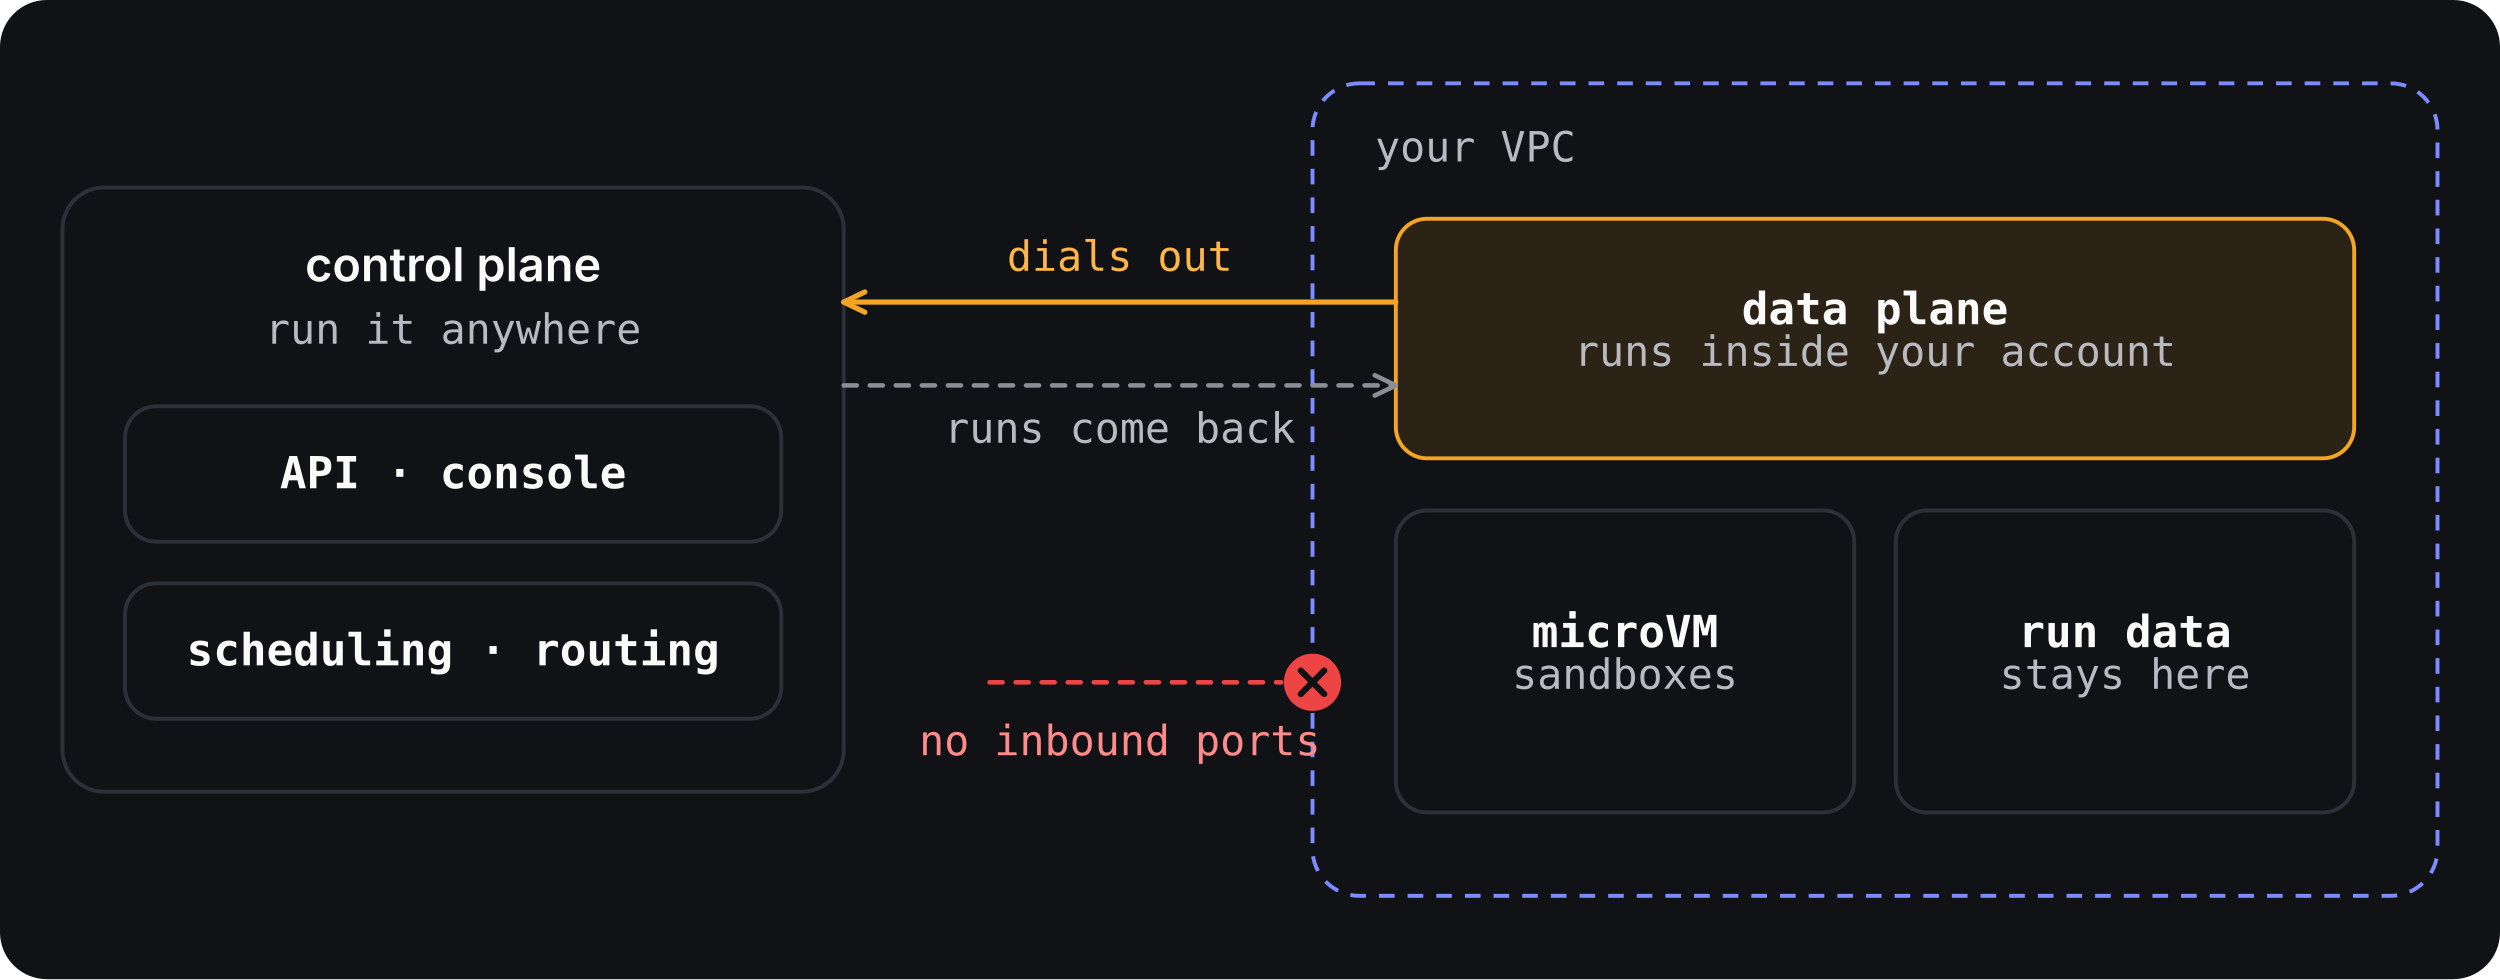
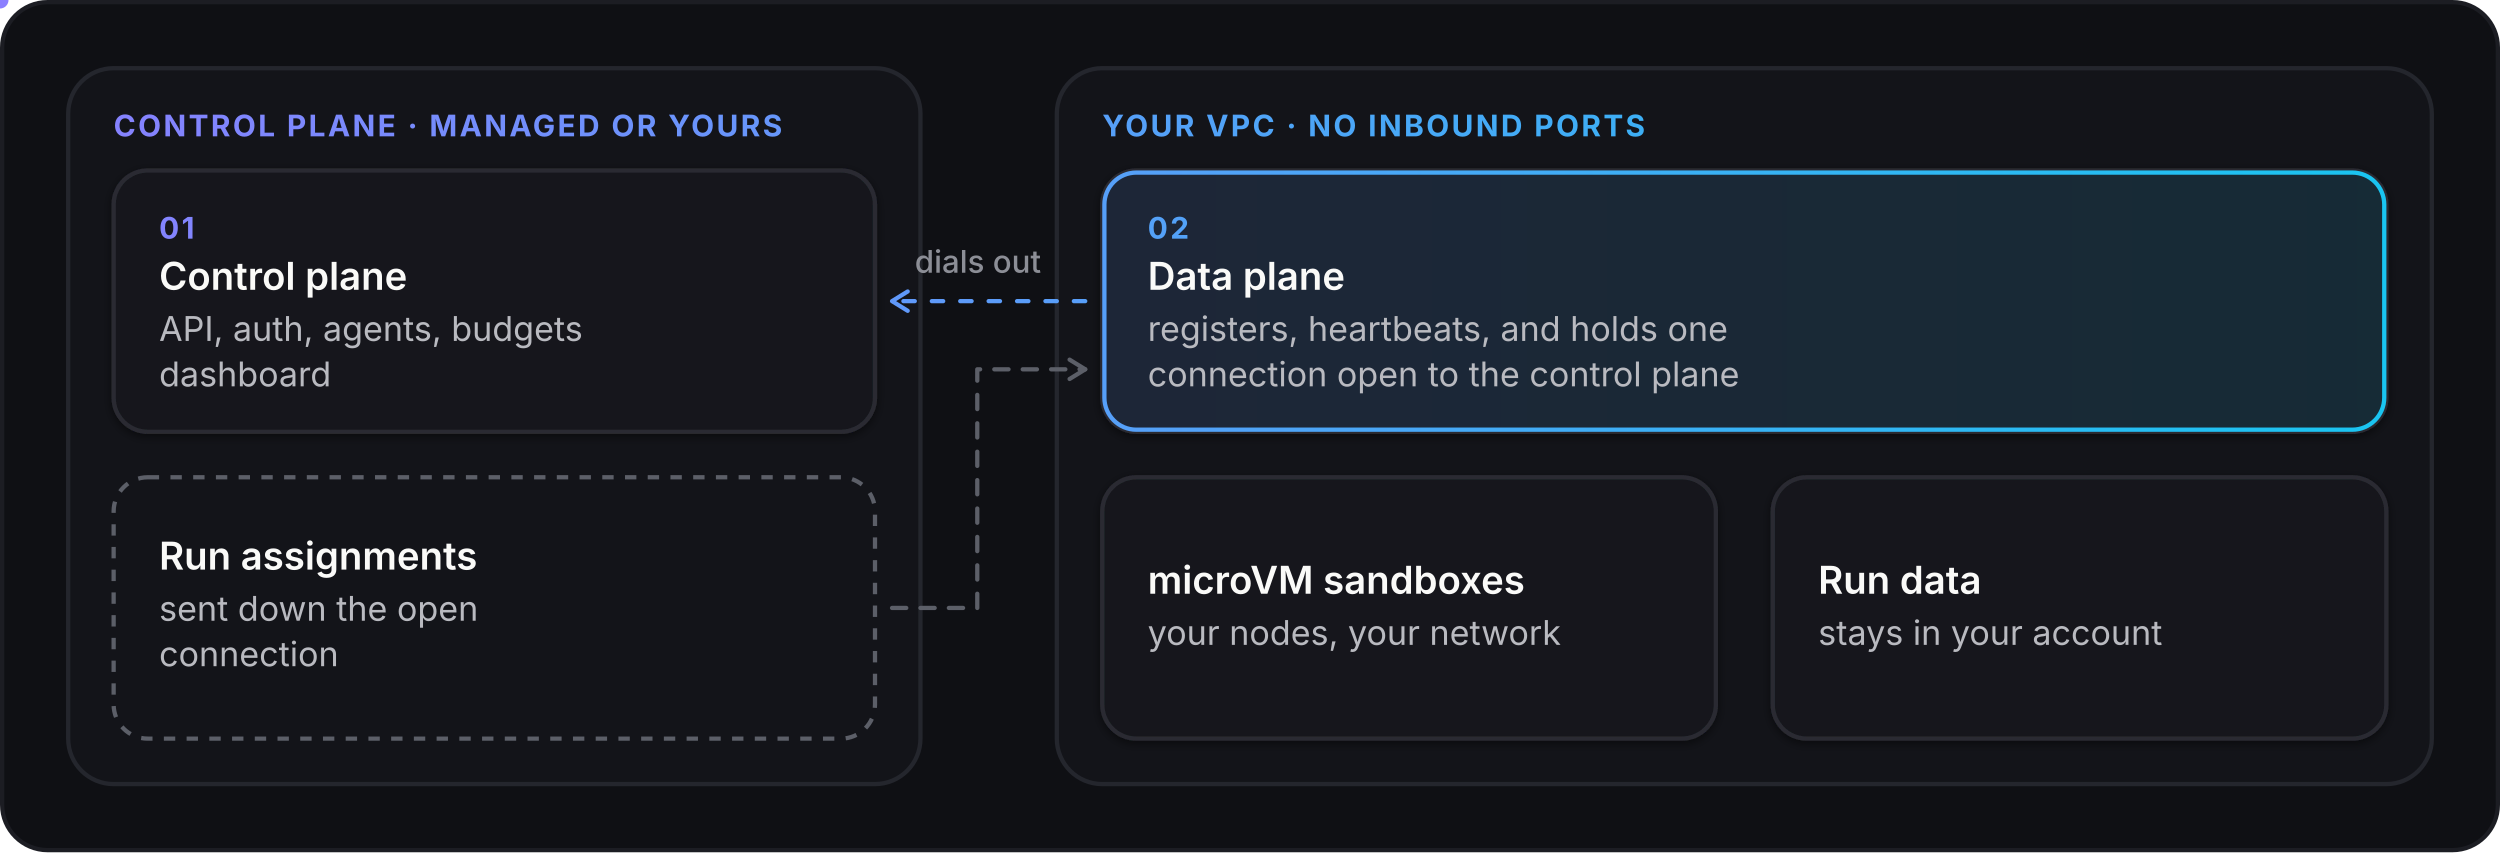
- <svg xmlns="http://www.w3.org/2000/svg" viewBox="0 0 960 376" width="960" height="376" role="img" aria-labelledby="t d">
-   <rect width="960" height="376" rx="18" fill="#111216" />
-   <rect x="24" y="72" width="300" height="232" rx="16" fill="#111216" stroke="#2e3038" stroke-width="1.5" />
-   <text x="174" y="108" font-family="'Inter Tight', Inter, ui-sans-serif, system-ui, -apple-system, 'Segoe UI', sans-serif" font-size="18" font-weight="600" fill="#fafaf8" text-anchor="middle">control plane</text>
-   <text x="174" y="132" font-family="'JetBrains Mono', ui-monospace, SFMono-Regular, Menlo, Consolas, monospace" font-size="16" font-weight="400" fill="#b9bac0" text-anchor="middle">run it anywhere</text>
-   <rect x="48" y="156" width="252" height="52" rx="12" fill="#111216" stroke="#2e3038" stroke-width="1.5" />
-   <text x="174" y="187.5" font-family="'JetBrains Mono', ui-monospace, SFMono-Regular, Menlo, Consolas, monospace" font-size="17" font-weight="600" fill="#fafaf8" text-anchor="middle">API · console</text>
-   <rect x="48" y="224" width="252" height="52" rx="12" fill="#111216" stroke="#2e3038" stroke-width="1.5" />
-   <text x="174" y="255.5" font-family="'JetBrains Mono', ui-monospace, SFMono-Regular, Menlo, Consolas, monospace" font-size="17" font-weight="600" fill="#fafaf8" text-anchor="middle">scheduling · routing</text>
-   <rect x="504" y="32" width="432" height="312" rx="18" fill="#111216" stroke="#7c8cff" stroke-width="1.5" stroke-dasharray="6 5" />
-   <text x="528" y="62" font-family="'JetBrains Mono', ui-monospace, SFMono-Regular, Menlo, Consolas, monospace" font-size="16" font-weight="400" fill="#b9bac0" text-anchor="start">your VPC</text>
-   <rect x="536" y="84" width="368" height="92" rx="12" fill="#f5a524" fill-opacity="0.12" stroke="#f5a524" stroke-width="1.5" />
-   <text x="720" y="124.5" font-family="'JetBrains Mono', ui-monospace, SFMono-Regular, Menlo, Consolas, monospace" font-size="17" font-weight="600" fill="#fafaf8" text-anchor="middle">data plane</text>
-   <text x="720" y="140.5" font-family="'JetBrains Mono', ui-monospace, SFMono-Regular, Menlo, Consolas, monospace" font-size="16" font-weight="400" fill="#b9bac0" text-anchor="middle">runs inside your account</text>
-   <rect x="536" y="196" width="176" height="116" rx="12" fill="#111216" stroke="#2e3038" stroke-width="1.5" />
-   <text x="624" y="248.5" font-family="'JetBrains Mono', ui-monospace, SFMono-Regular, Menlo, Consolas, monospace" font-size="17" font-weight="600" fill="#fafaf8" text-anchor="middle">microVM</text>
-   <text x="624" y="264.5" font-family="'JetBrains Mono', ui-monospace, SFMono-Regular, Menlo, Consolas, monospace" font-size="16" font-weight="400" fill="#b9bac0" text-anchor="middle">sandboxes</text>
-   <rect x="728" y="196" width="176" height="116" rx="12" fill="#111216" stroke="#2e3038" stroke-width="1.5" />
-   <text x="816" y="248.5" font-family="'JetBrains Mono', ui-monospace, SFMono-Regular, Menlo, Consolas, monospace" font-size="17" font-weight="600" fill="#fafaf8" text-anchor="middle">run data</text>
-   <text x="816" y="264.5" font-family="'JetBrains Mono', ui-monospace, SFMono-Regular, Menlo, Consolas, monospace" font-size="16" font-weight="400" fill="#b9bac0" text-anchor="middle">stays here</text>
-   <path d="M536 116 L324 116" fill="none" stroke="#f5a524" stroke-width="2" stroke-linecap="round" stroke-linejoin="round" />
-   <path d="M332.1 112.1 L324 116 L332.1 119.9" fill="none" stroke="#f5a524" stroke-width="2" stroke-linecap="round" stroke-linejoin="round" />
-   <text x="430" y="104" font-family="'JetBrains Mono', ui-monospace, SFMono-Regular, Menlo, Consolas, monospace" font-size="16" font-weight="400" fill="#ffb547" text-anchor="middle">dials out</text>
-   <path d="M324 148 L536 148" fill="none" stroke="#8c8e96" stroke-width="1.75" stroke-linecap="round" stroke-linejoin="round" stroke-dasharray="5 5" />
-   <path d="M527.9 151.9 L536 148 L527.9 144.1" fill="none" stroke="#8c8e96" stroke-width="1.75" stroke-linecap="round" stroke-linejoin="round" />
-   <text x="430" y="170" font-family="'JetBrains Mono', ui-monospace, SFMono-Regular, Menlo, Consolas, monospace" font-size="16" font-weight="400" fill="#b9bac0" text-anchor="middle">runs come back</text>
-   <path d="M380 262 L492 262" fill="none" stroke="#ef4444" stroke-width="1.75" stroke-linecap="round" stroke-linejoin="round" stroke-dasharray="5 5" />
-   <circle cx="504" cy="262" r="11" fill="#ef4444" />
-   <path d="M499.5 257.5 l9 9 M508.5 257.5 l-9 9" stroke="#111216" stroke-width="2.4" stroke-linecap="round" />
-   <text x="430" y="290" font-family="'JetBrains Mono', ui-monospace, SFMono-Regular, Menlo, Consolas, monospace" font-size="16" font-weight="400" fill="#ff8a8a" text-anchor="middle">no inbound ports</text>
+ <svg xmlns="http://www.w3.org/2000/svg" viewBox="0 0 880 300" width="880" height="300" role="img" aria-labelledby="t d">
+   <style>
+ .cv{fill:#0f1014;stroke:#1c1d23;stroke-width:1.5}
+ .zone{fill:#131419;stroke:#24262d;stroke-width:1.5}
+ .card{fill:#17181d;stroke:#2a2c33;stroke-width:1.5}
+ .soft{fill:url(#gs)}.ring{fill:none;stroke:url(#ga);stroke-width:1.5}
+ .ghost{fill:none;stroke:#5c5f68;stroke-width:1.5;stroke-dasharray:4 4}
+ .chip{fill:#17181d;stroke:#2a2c33;stroke-width:1}
+ text{font-family:'Inter Tight','Inter',ui-sans-serif,-apple-system,'Segoe UI',sans-serif}
+ .t{font-size:13.5px;font-weight:600;fill:#fafaf8}
+ .s{font-size:12px;fill:#b9bac0}
+ .m{font:11.5px 'JetBrains Mono',ui-monospace,'SF Mono',Menlo,Consolas,monospace;fill:#b9bac0}
+ .xs{font-size:11px;font-weight:500;fill:#8c8e96}
+ .k{font-size:10.5px;font-weight:650;letter-spacing:.08em;fill:#8c8e96}
+ .ka{fill:url(#ga)}
+ .ln,.la{fill:none;stroke-width:1.5;stroke-linecap:round;stroke-linejoin:round}
+ .ln{stroke:#5c5f68}.la{stroke:url(#ga)}
+ .dash{stroke-dasharray:5 5}
+ .pkt{fill:url(#ga)}
+ .flow{stroke-dasharray:4 6;animation:flow 1.1s linear infinite}
+ @keyframes flow{to{stroke-dashoffset:-20}}
+ @media (prefers-reduced-motion:reduce){.flow{animation:none;stroke-dasharray:none}.pkt{display:none}}
+ </style>
+   <defs>
+     <linearGradient id="ga" gradientUnits="userSpaceOnUse" x1="0" y1="0" x2="880" y2="0">
+       <stop offset="0" stop-color="#8b7fff" />
+       <stop offset="1" stop-color="#14c8f0" />
+     </linearGradient>
+     <linearGradient id="gs" gradientUnits="userSpaceOnUse" x1="0" y1="0" x2="880" y2="0">
+       <stop offset="0" stop-color="#8b7fff" stop-opacity="0.12" />
+       <stop offset="1" stop-color="#14c8f0" stop-opacity="0.12" />
+     </linearGradient>
+     <filter id="sh" x="-10%" y="-10%" width="120%" height="140%">
+       <feDropShadow dx="0" dy="1" stdDeviation="1.6" flood-color="#000000" flood-opacity="0.5" />
+     </filter>
+   </defs>
+   <rect class="cv" x=".75" y=".75" width="878.5" height="298.5" rx="16" />
+   <rect class="zone" x="24" y="24" width="300" height="252" rx="16" />
+   <text class="k ka" x="40" y="48">CONTROL PLANE · MANAGED OR YOURS</text>
+   <rect class="card" x="40" y="60" width="268" height="92" rx="12" filter="url(#sh)" />
+   <text class="k ka" x="56" y="84">01</text>
+   <text class="t" x="56" y="102">Control plane</text>
+   <text class="s" x="56" y="120">API, auth, agents, budgets</text>
+   <text class="s" x="56" y="136">dashboard</text>
+   <rect class="ghost" x="40" y="168" width="268" height="92" rx="12" />
+   <text class="t" x="56" y="200.5">Run assignments</text>
+   <text class="s" x="56" y="218.5">sent down the open</text>
+   <text class="s" x="56" y="234.5">connection</text>
+   <rect class="zone" x="372" y="24" width="484" height="252" rx="16" />
+   <text class="k ka" x="388" y="48">YOUR VPC · NO INBOUND PORTS</text>
+   <rect class="card" x="388" y="60" width="452" height="92" rx="12" filter="url(#sh)" />
+   <rect class="soft" x="388" y="60" width="452" height="92" rx="12" />
+   <rect class="ring" x="388.75" y="60.75" width="450.5" height="90.5" rx="11.25" />
+   <text class="k ka" x="404" y="84">02</text>
+   <text class="t" x="404" y="102">Data plane</text>
+   <text class="s" x="404" y="120">registers, heartbeats, and holds one</text>
+   <text class="s" x="404" y="136">connection open to the control plane</text>
+   <rect class="card" x="388" y="168" width="216" height="92" rx="12" filter="url(#sh)" />
+   <text class="t" x="404" y="209">microVM sandboxes</text>
+   <text class="s" x="404" y="227">your nodes, your network</text>
+   <rect class="card" x="624" y="168" width="216" height="92" rx="12" filter="url(#sh)" />
+   <text class="t" x="640" y="209">Run data</text>
+   <text class="s" x="640" y="227">stays in your account</text>
+   <path class="la flow" d="M382 106L314 106" />
+   <path class="la" d="M319.5 102.6L314 106L319.5 109.4" />
+   <circle class="pkt" r="3">
+     <animateMotion dur="2.6s" repeatCount="indefinite" path="M382 106L314 106" />
+   </circle>
+   <text class="xs" x="322" y="96">dials out</text>
+   <path class="ln dash" d="M314 214L344 214L344 130L382 130" />
+   <path class="ln" d="M376.5 133.4L382 130L376.5 126.6" />
</svg>
